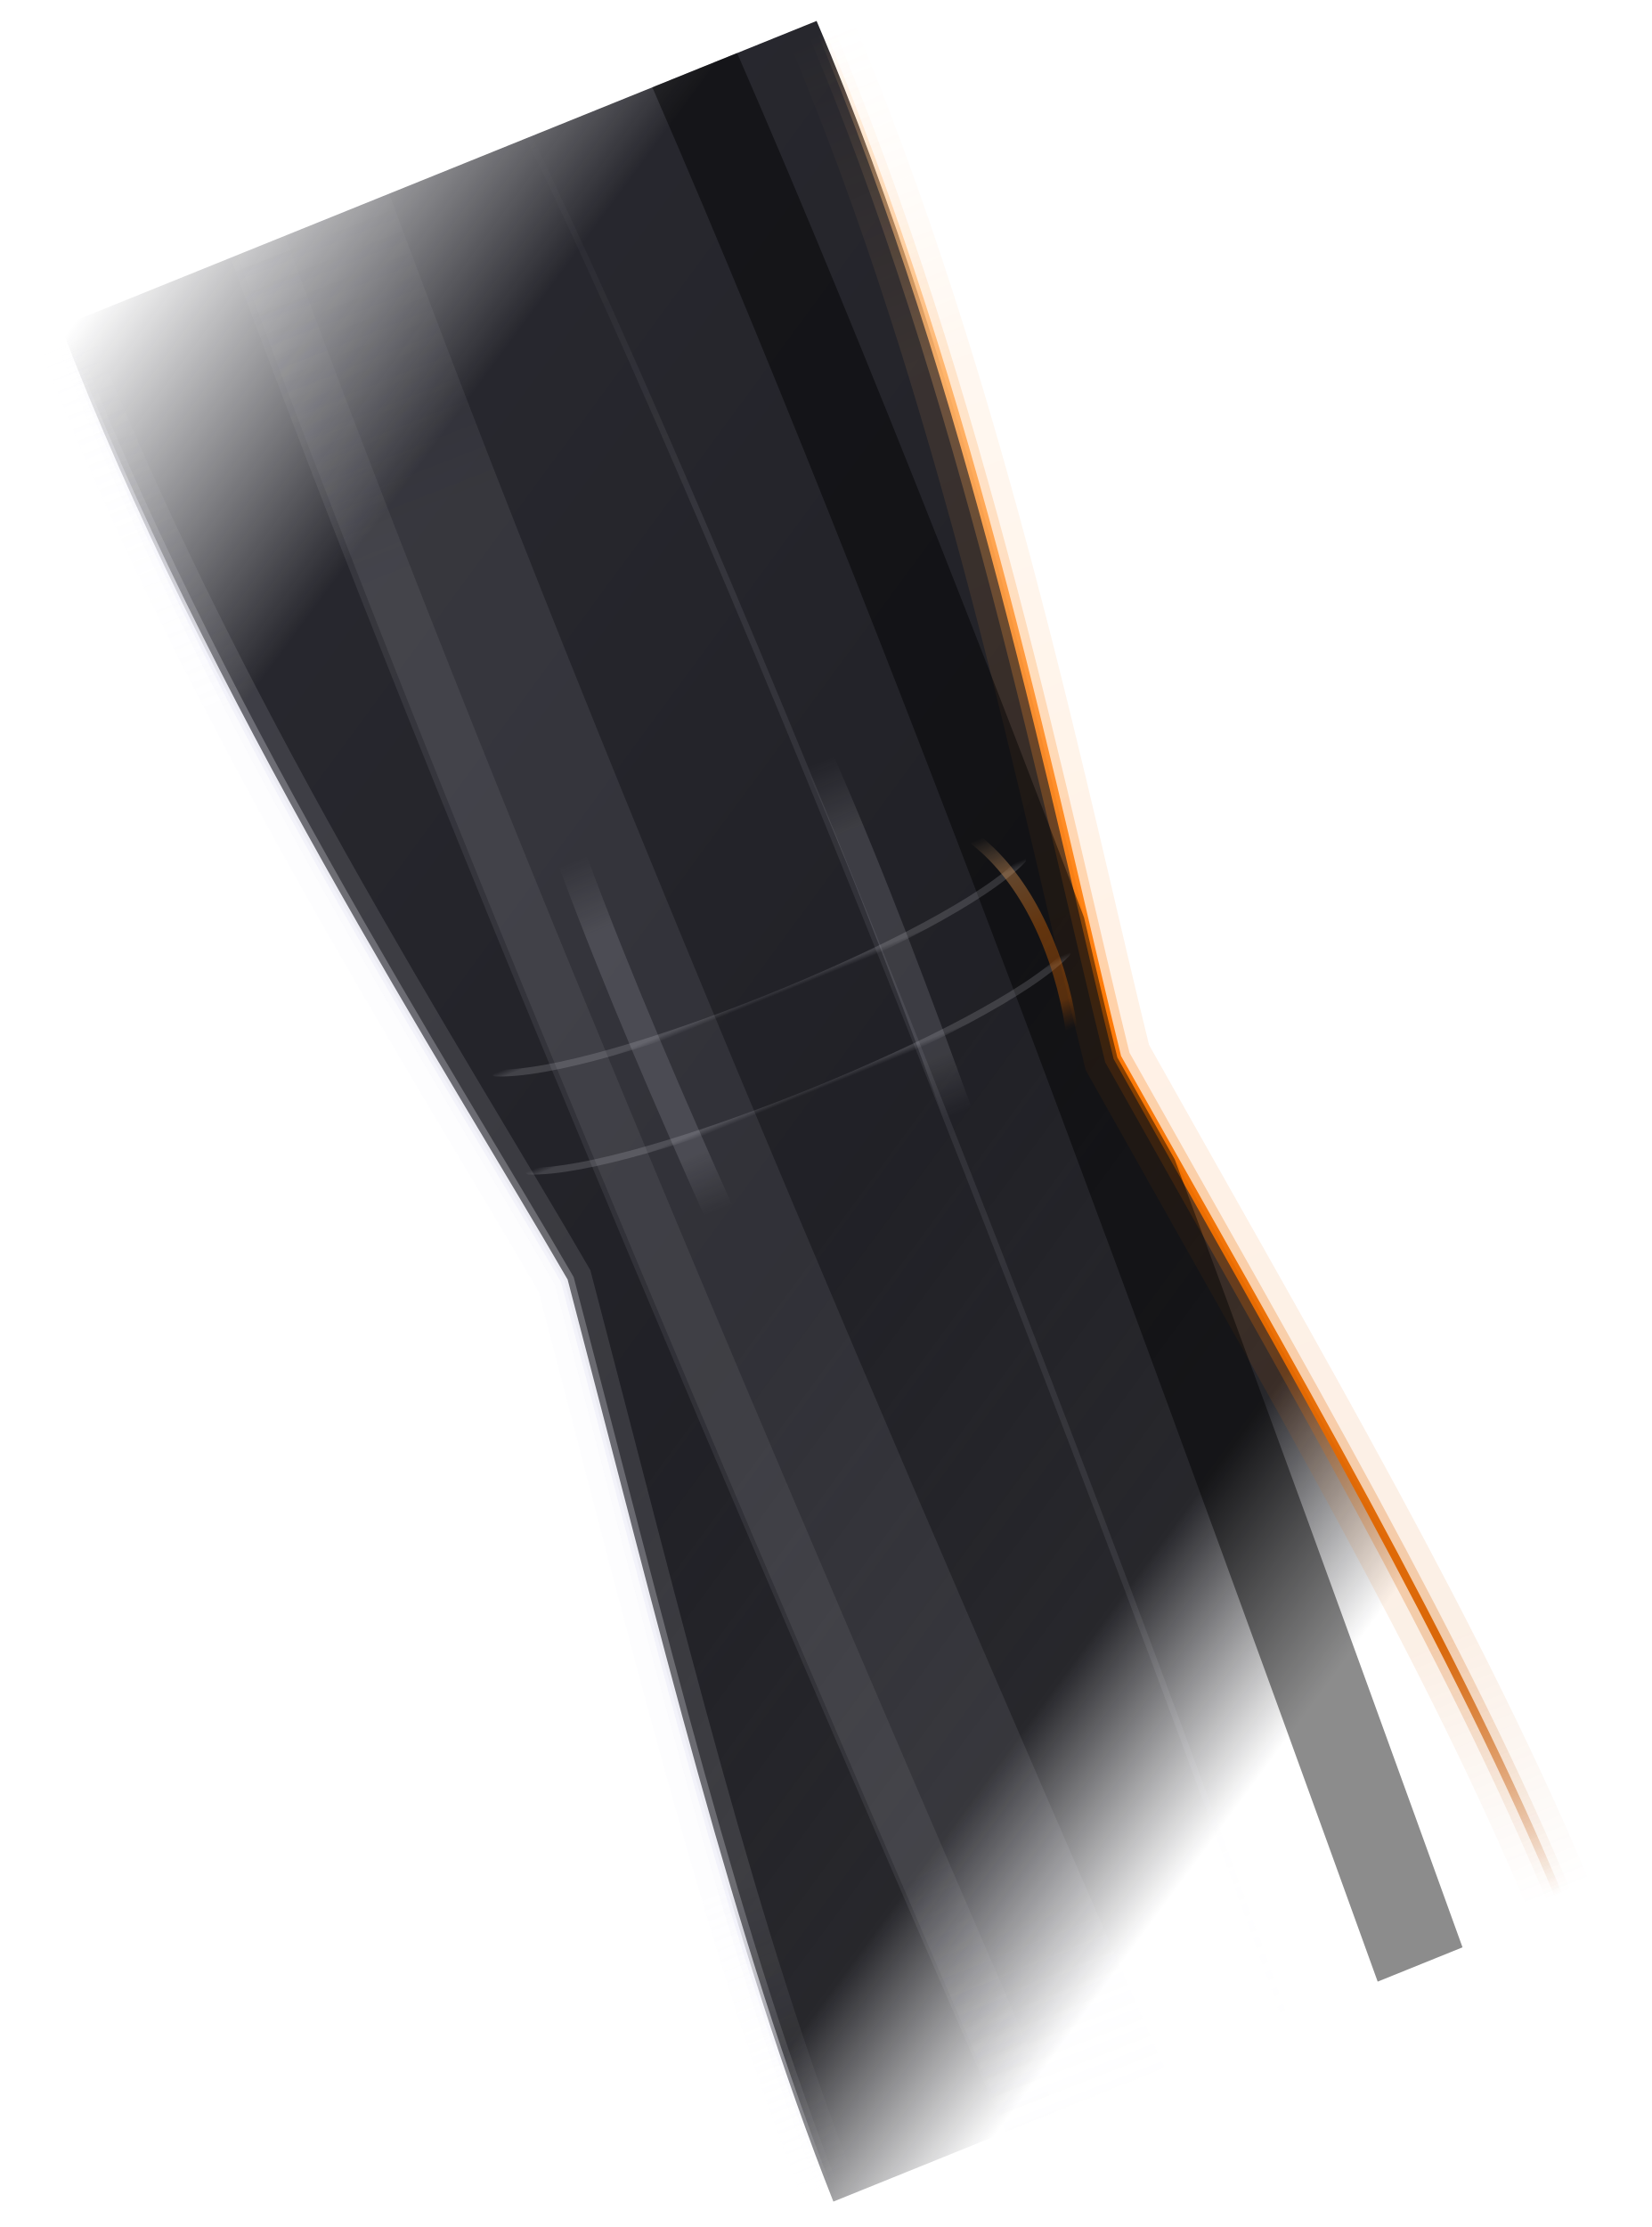
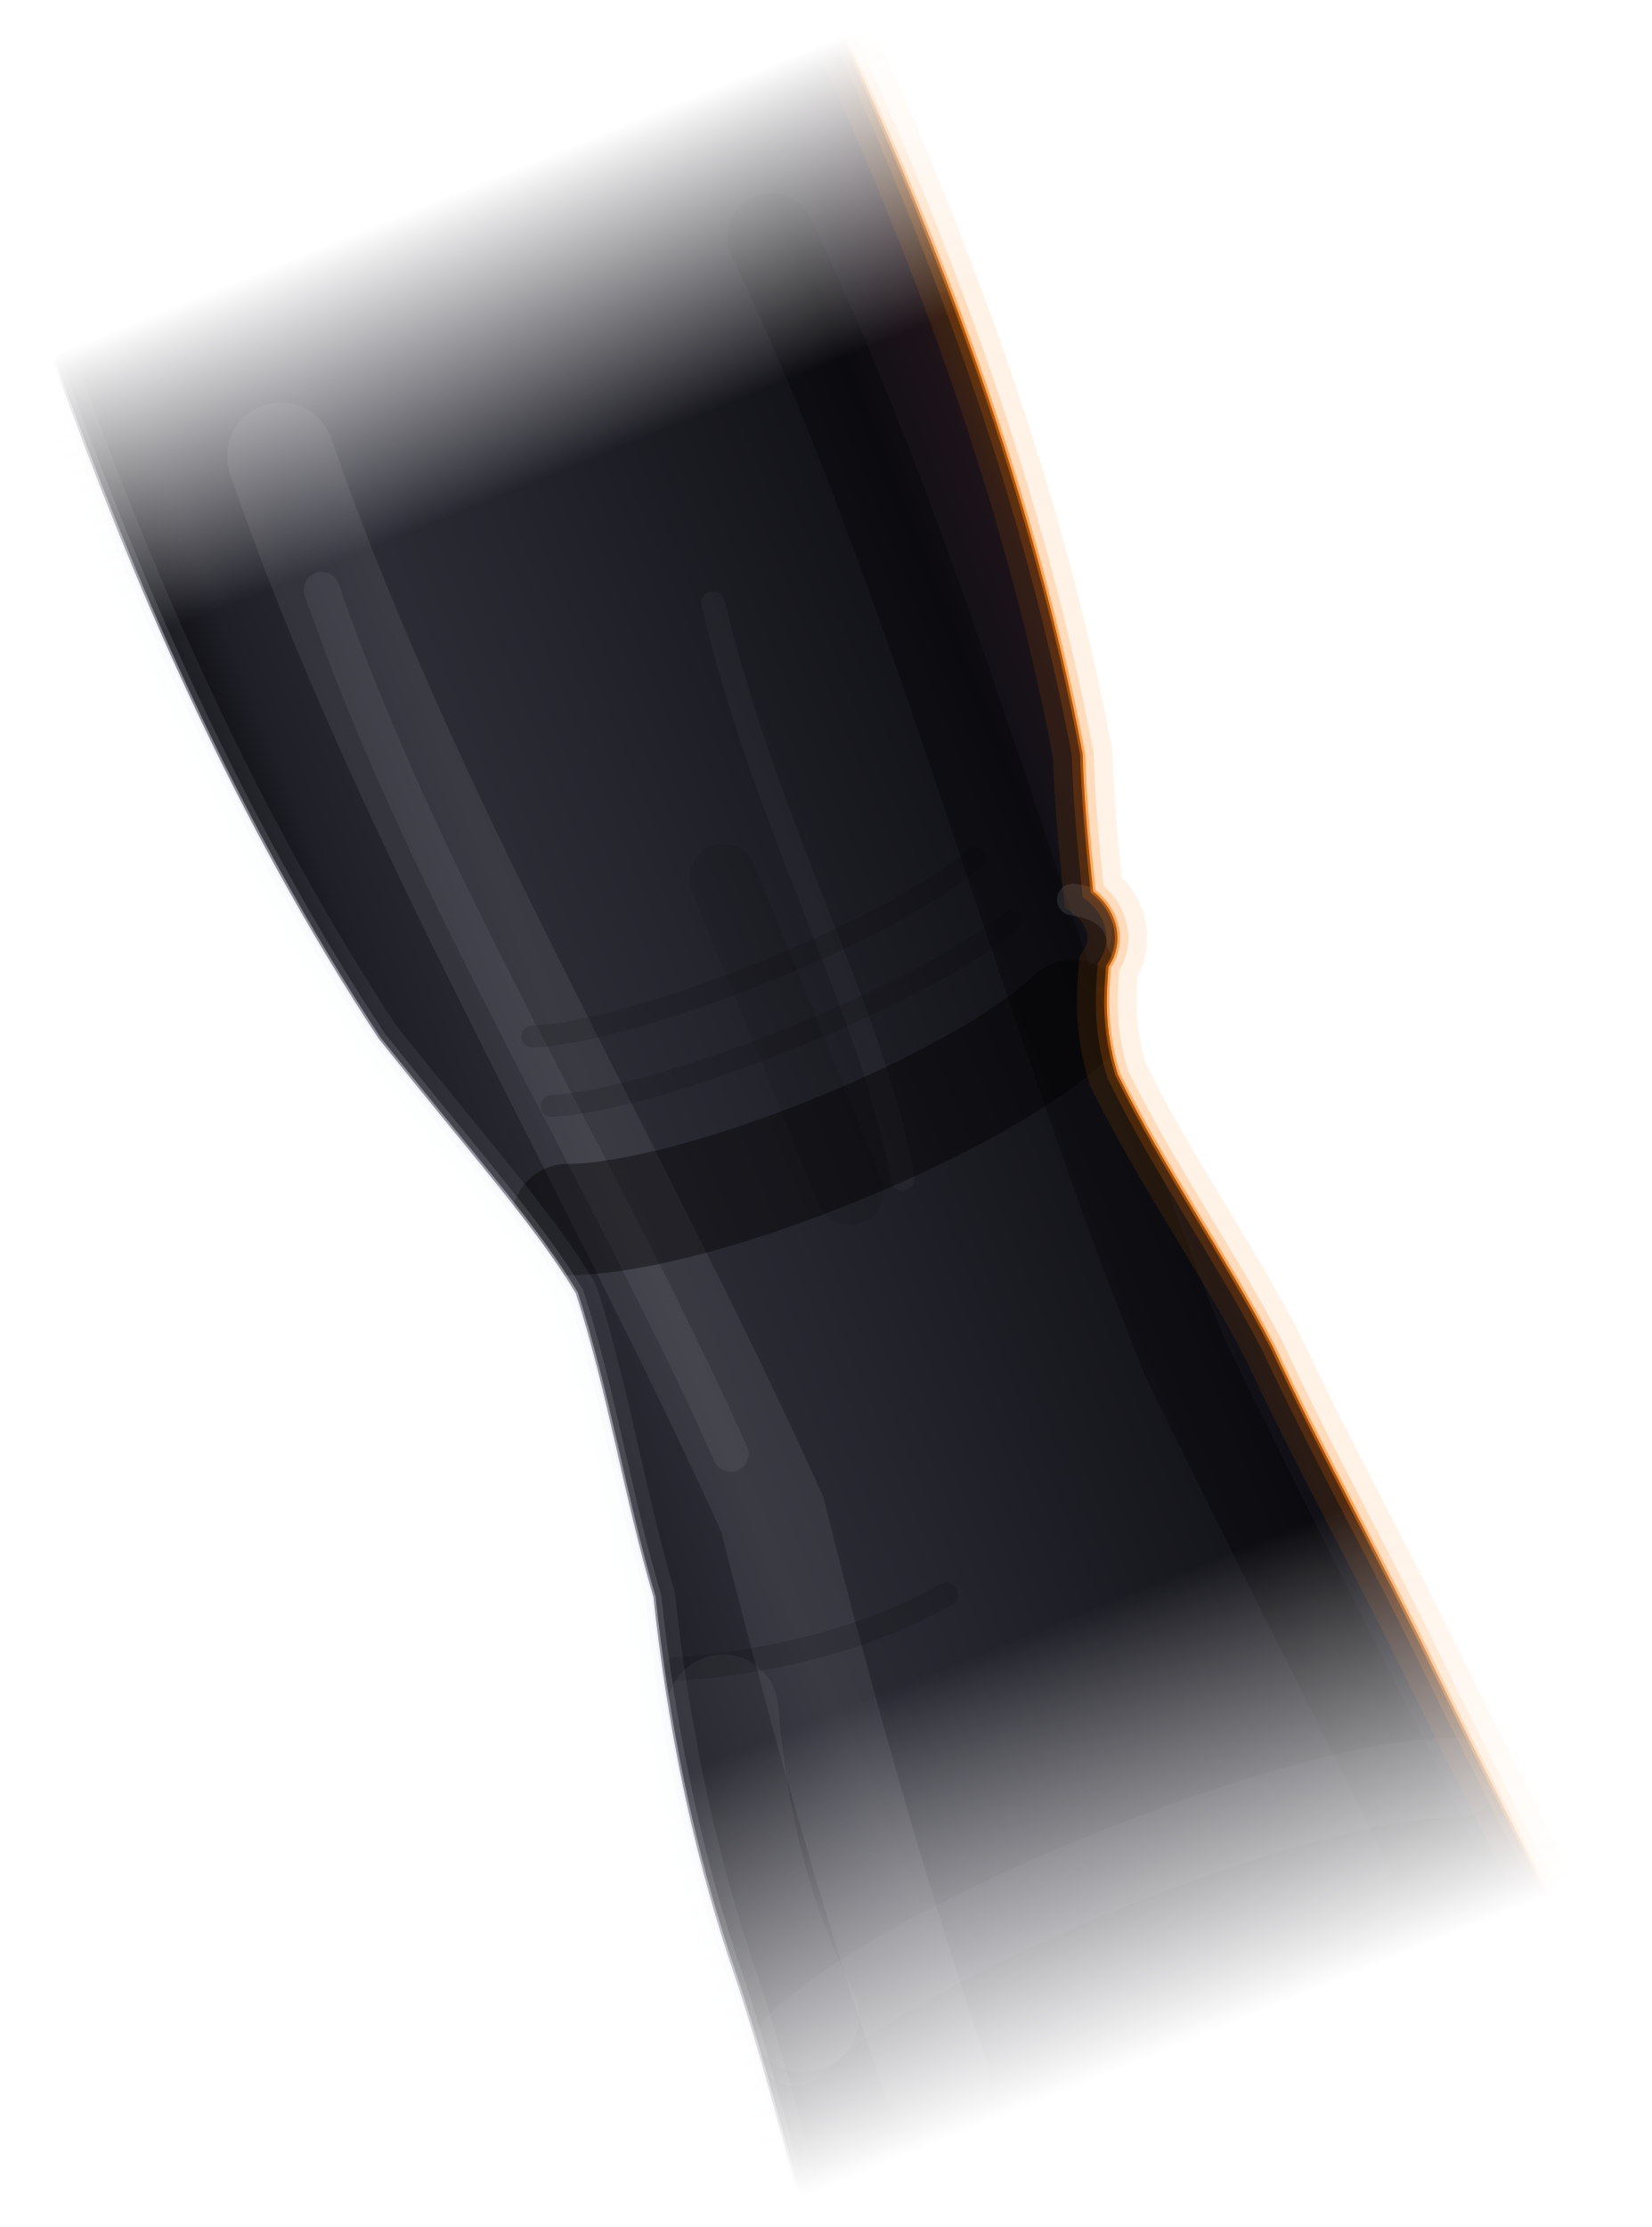
<svg xmlns="http://www.w3.org/2000/svg" viewBox="0 0 831 1120" width="831" height="1120">
  <defs>
-     <linearGradient id="vazio" x1="0" y1="0" x2="0.25" y2="1">
-       <stop offset="0" stop-color="#17171E" stop-opacity="0" />
-       <stop offset="0.2" stop-color="#17171E" stop-opacity="0.93" />
-       <stop offset="0.62" stop-color="#101016" stop-opacity="0.93" />
-       <stop offset="0.88" stop-color="#0A0A0F" stop-opacity="0.88" />
-       <stop offset="1" stop-color="#0A0A0F" stop-opacity="0" />
+     <linearGradient id="cilindro" gradientUnits="userSpaceOnUse" x1="203" y1="0" x2="643" y2="0">
+       <stop offset="0" stop-color="#0B0B10" />
+       <stop offset="0.08" stop-color="#1F1F27" />
+       <stop offset="0.26" stop-color="#2C2C36" />
+       <stop offset="0.42" stop-color="#25252E" />
+       <stop offset="0.64" stop-color="#1A1A21" />
+       <stop offset="0.85" stop-color="#101016" />
+       <stop offset="0.95" stop-color="#1D1319" />
+       <stop offset="1" stop-color="#2E1C11" />
    </linearGradient>
-     <linearGradient id="brasa" x1="0" y1="0" x2="0" y2="1">
-       <stop offset="0" stop-color="#FFC58C" stop-opacity="0" />
-       <stop offset="0.18" stop-color="#FFB267" stop-opacity="1" />
-       <stop offset="0.5" stop-color="#FF7700" stop-opacity="1" />
-       <stop offset="0.86" stop-color="#D96200" stop-opacity="1" />
-       <stop offset="1" stop-color="#B84E00" stop-opacity="0" />
+     <linearGradient id="desvanece" gradientUnits="userSpaceOnUse" x1="0" y1="60" x2="0" y2="1060">
+       <stop offset="0" stop-color="#000000" />
+       <stop offset="0.15" stop-color="#FFFFFF" />
+       <stop offset="0.78" stop-color="#FFFFFF" />
+       <stop offset="1" stop-color="#000000" />
    </linearGradient>
-     <linearGradient id="frio" x1="0" y1="0" x2="0" y2="1">
-       <stop offset="0" stop-color="#F2F2FA" stop-opacity="0" />
-       <stop offset="0.2" stop-color="#F2F2FA" stop-opacity="1" />
-       <stop offset="0.84" stop-color="#F2F2FA" stop-opacity="1" />
-       <stop offset="1" stop-color="#F2F2FA" stop-opacity="0" />
-     </linearGradient>
-     <path id="silhueta" d="M218 48       C 214 248 256 468 273 588       C 250 768 226 928 225 1068       L 621 1068       C 620 928 596 768 573 588       C 590 468 632 248 628 48 Z" />
+     <mask id="pontas" maskUnits="userSpaceOnUse" x="-300" y="-300" width="1500" height="1800">
+       <rect x="-300" y="-300" width="1500" height="1800" fill="url(#desvanece)" />
+     </mask>
+     <path id="silhueta" d="M208 60       C 203 180 206 310 232 440       C 256 520 270 558 276 596       C 272 650 260 700 255 752       C 238 812 226 874 222 936       C 219 992 212 1030 210 1060       L 616 1060       C 614 1030 610 992 606 936       C 602 874 594 812 591 752       C 586 700 574 650 570 596       C 572 572 580 556 586 544       C 598 536 601 520 593 506       C 601 478 608 456 614 440       C 640 310 643 180 638 60 Z" />
    <clipPath id="corpo">
      <use href="#silhueta" />
    </clipPath>
-     <path id="ladoD" d="M628 48 C 632 248 590 468 573 588       C 596 768 620 928 621 1068" />
-     <path id="ladoE" d="M218 48 C 214 248 256 468 273 588       C 250 768 226 928 225 1068" />
+     <path id="ladoD" d="M638 60 C 643 180 640 310 614 440       C 608 456 601 478 593 506 C 601 520 598 536 586 544       C 580 556 572 572 570 596 C 574 650 586 700 591 752       C 594 812 602 874 606 936 C 610 992 614 1030 616 1060" />
+     <path id="ladoE" d="M208 60 C 203 180 206 310 232 440       C 256 520 270 558 276 596 C 272 650 260 700 255 752       C 238 812 226 874 222 936 C 219 992 212 1030 210 1060" />
  </defs>
  <g transform="rotate(-22 423 588)">
-     <use href="#silhueta" fill="url(#vazio)" />
-     <g fill="none" stroke-linecap="round">
-       <g stroke="url(#brasa)">
-         <use href="#ladoD" stroke-width="34" opacity="0.1" />
-         <use href="#ladoD" stroke-width="13" opacity="0.26" />
-         <use href="#ladoD" stroke-width="4" opacity="0.95" />
+     <g mask="url(#pontas)">
+       <use href="#silhueta" fill="url(#cilindro)" />
+       <g clip-path="url(#corpo)" fill="none" stroke-linecap="round">
+         <path d="M296 150 C 286 340 318 540 326 736                  C 310 850 300 952 296 1030" stroke="#F2F2FA" stroke-opacity="0.07" stroke-width="54" />
+         <path d="M290 220 C 282 380 312 540 318 700" stroke="#F2F2FA" stroke-opacity="0.06" stroke-width="18" />
+         <path d="M566 140 C 578 330 548 540 548 740                  C 556 860 566 960 570 1030" stroke="#000000" stroke-opacity="0.3" stroke-width="44" />
+         <path d="M470 300 C 452 420 468 520 450 604" stroke="#F2F2FA" stroke-opacity="0.035" stroke-width="12" />
+         <path d="M423 430 C 423 492 423 548 423 600" stroke="#000000" stroke-opacity="0.1" stroke-width="34" />
+         <path d="M582 506 C 596 514 601 524 597 536" stroke="#F2F2FA" stroke-opacity="0.1" stroke-width="16" />
+         <path d="M578 546 C 590 544 597 538 600 530" stroke="#000000" stroke-opacity="0.22" stroke-width="12" />
+         <g stroke="#000000" stroke-opacity="0.13" stroke-width="11">
+           <path d="M304 468 C 354 486 494 486 544 468" />
+           <path d="M300 504 C 352 522 498 522 550 504" />
+         </g>
+         <path d="M286 560 C 346 584 500 584 560 560" stroke="#000000" stroke-opacity="0.4" stroke-width="56" />
+         <path d="M266 818 C 248 876 242 926 246 976" stroke="#F2F2FA" stroke-opacity="0.055" stroke-width="56" />
+         <path d="M252 790 C 300 806 352 812 392 806" stroke="#000000" stroke-opacity="0.14" stroke-width="12" />
+         <path d="M236 988 C 306 958 526 958 596 988" stroke="#F2F2FA" stroke-opacity="0.045" stroke-width="40" />
      </g>
-       <g stroke="url(#frio)">
-         <use href="#ladoE" stroke-width="28" opacity="0.12" />
-         <use href="#ladoE" stroke-width="10" opacity="0.26" />
-         <use href="#ladoE" stroke-width="3.5" opacity="0.95" />
+       <g fill="none" stroke-linecap="round">
+         <g stroke="#FF7700">
+           <use href="#ladoD" stroke-width="30" opacity="0.1" />
+           <use href="#ladoD" stroke-width="11" opacity="0.18" />
+           <use href="#ladoD" stroke-width="2.6" opacity="0.5" />
+         </g>
+         <g stroke="#E6EAF6">
+           <use href="#ladoE" stroke-width="22" opacity="0.07" />
+           <use href="#ladoE" stroke-width="8" opacity="0.13" />
+           <use href="#ladoE" stroke-width="2.2" opacity="0.45" />
+         </g>
      </g>
-     </g>
-     <g clip-path="url(#corpo)" fill="none" stroke-linecap="round">
-       <path d="M356 -32 C 342 288 352 728 364 1158" stroke="url(#frio)" stroke-opacity="0.08" stroke-width="86" />
-       <path d="M328 8 C 316 308 324 708 334 1108" stroke="url(#frio)" stroke-opacity="0.07" stroke-width="26" />
-       <path d="M560 -12 C 572 308 556 728 540 1158" stroke="#000000" stroke-opacity="0.45" stroke-width="46" />
-       <path d="M472 48 C 488 288 484 768 468 1118" stroke="url(#frio)" stroke-opacity="0.08" stroke-width="3" />
-       <g stroke="url(#frio)" stroke-opacity="0.13" stroke-width="15">
-         <path d="M356 394 C 354 460 356 528 358 584" />
-         <path d="M423 398 C 423 466 423 534 423 590" />
-         <path d="M490 394 C 492 460 490 528 488 584" />
-       </g>
-       <g stroke="url(#frio)" stroke-opacity="0.15" stroke-width="3.5">
-         <path d="M280 478 C 328 500 518 500 566 478" />
-         <path d="M277 530 C 326 552 520 552 569 530" />
-       </g>
-       <path d="M548 460 C 564 488 566 528 557 566" stroke="url(#brasa)" stroke-opacity="0.34" stroke-width="6" />
    </g>
  </g>
</svg>
